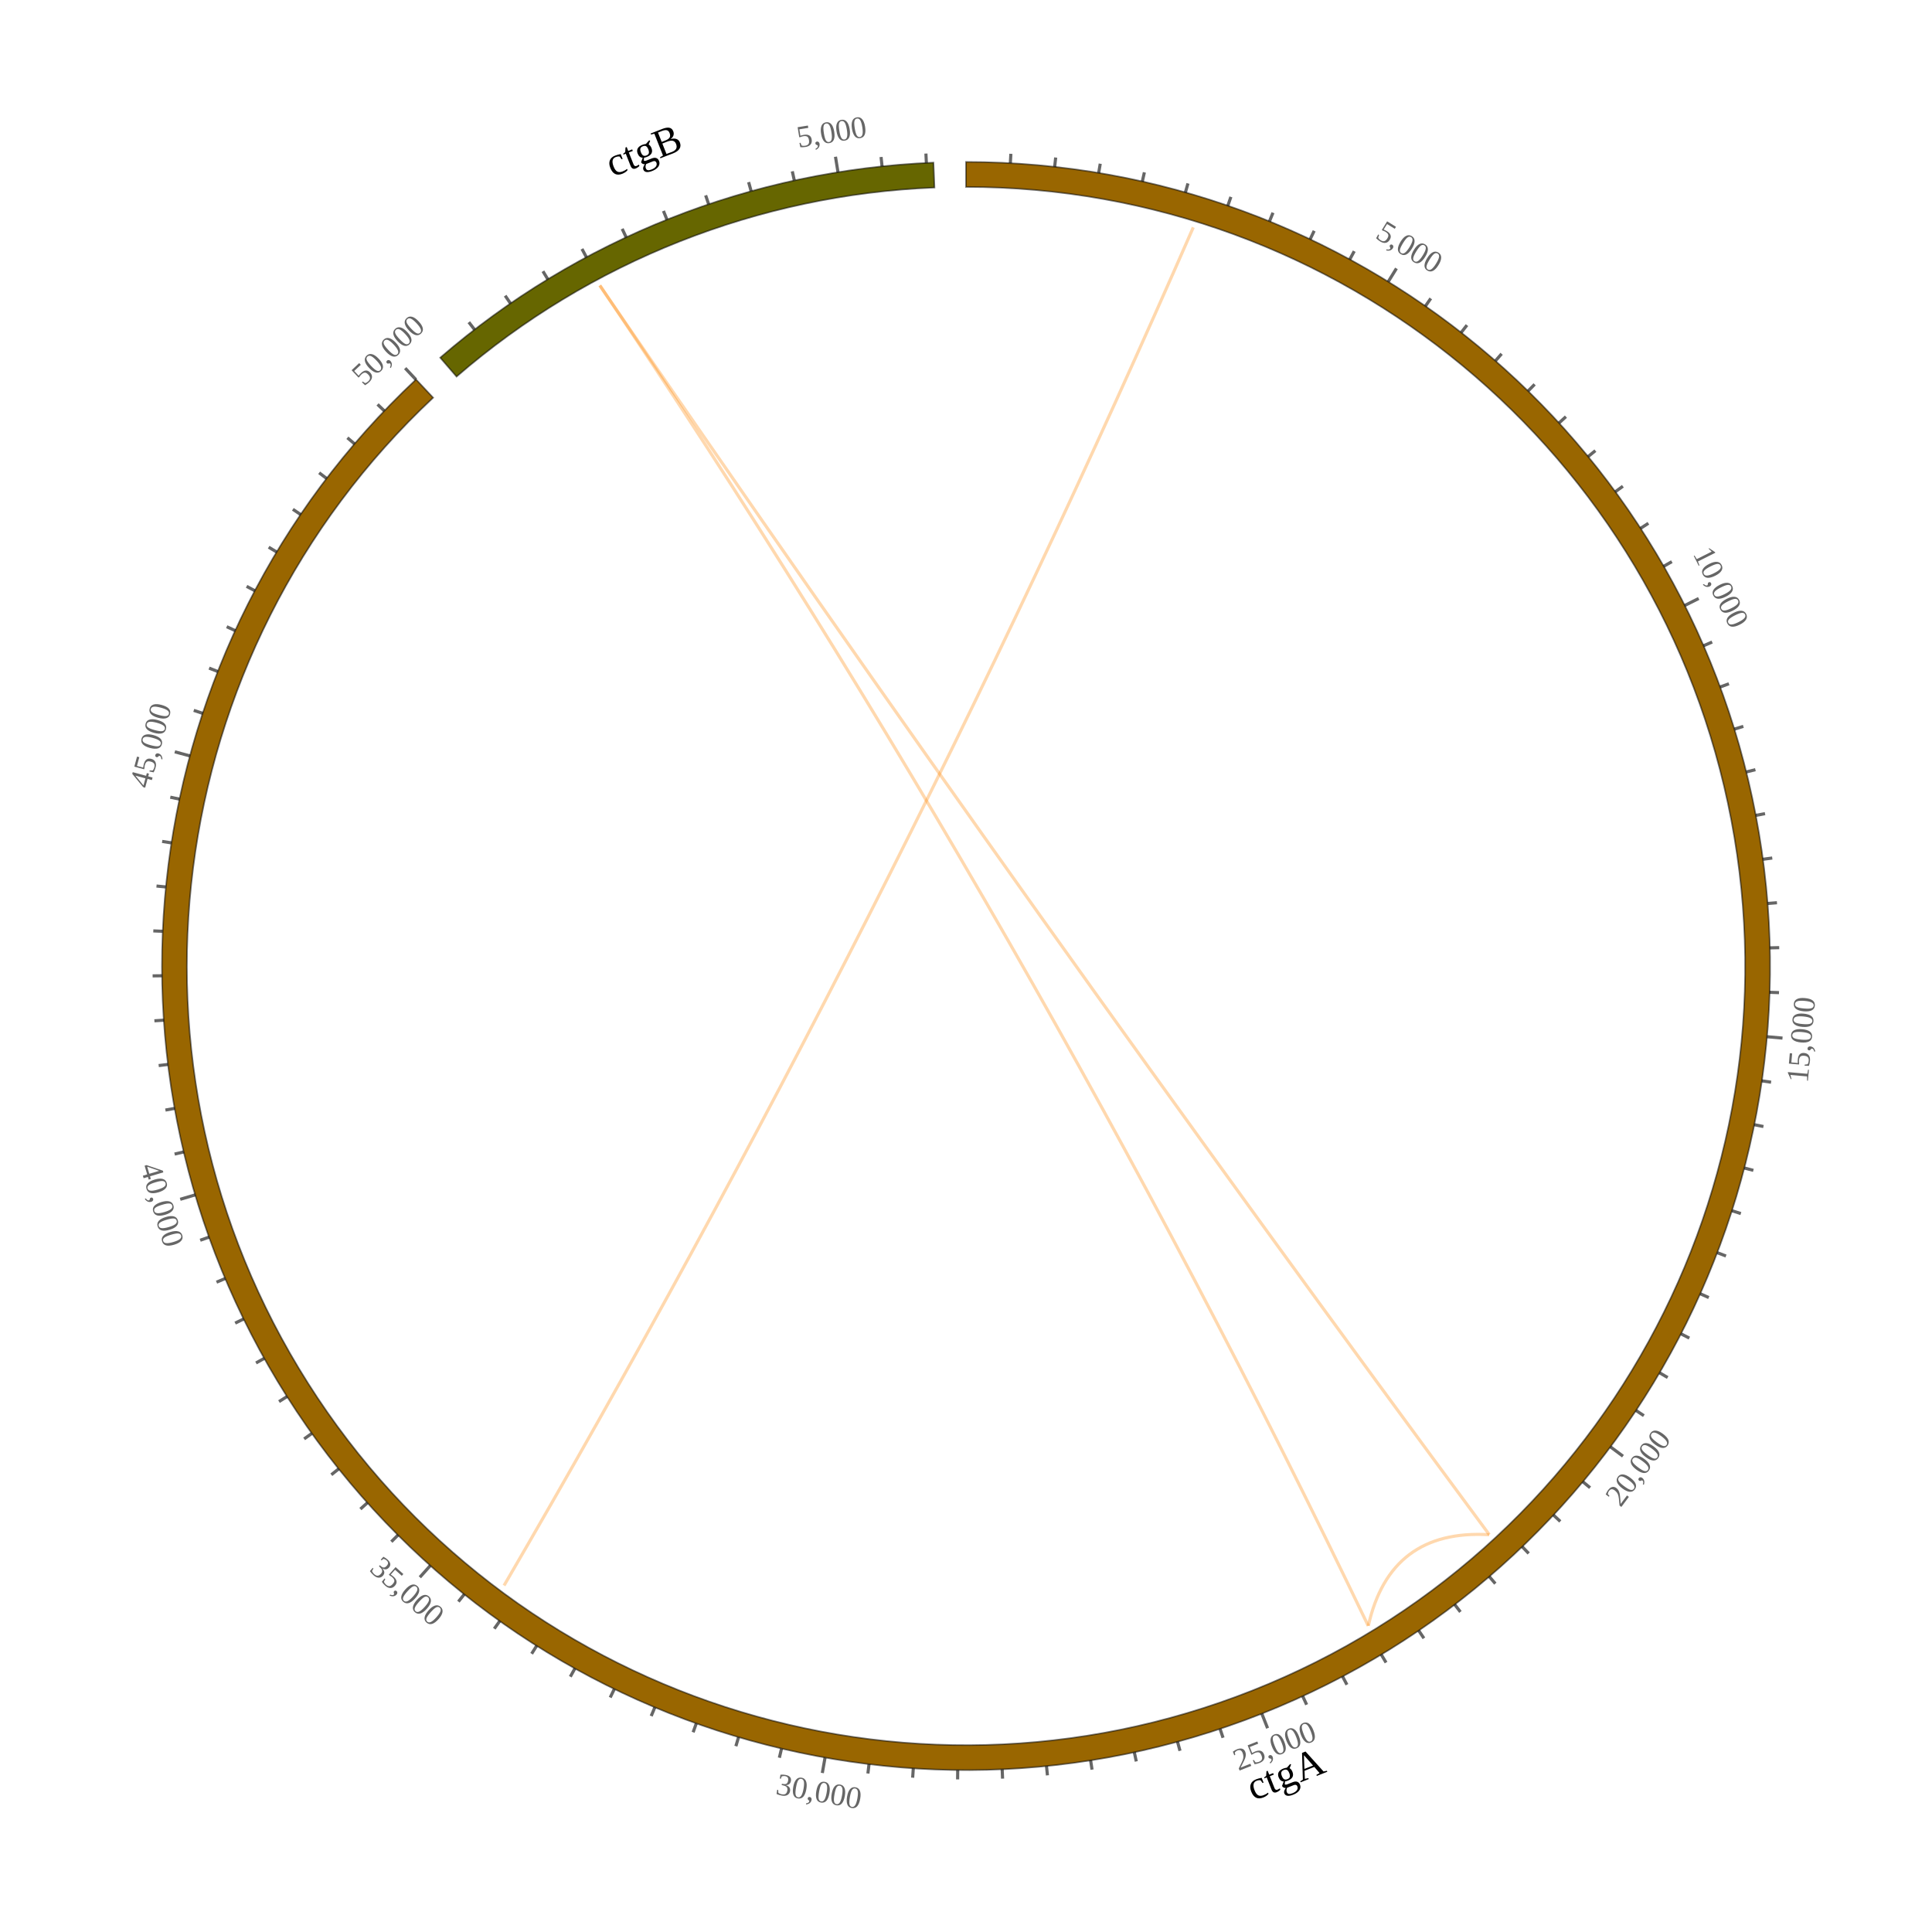
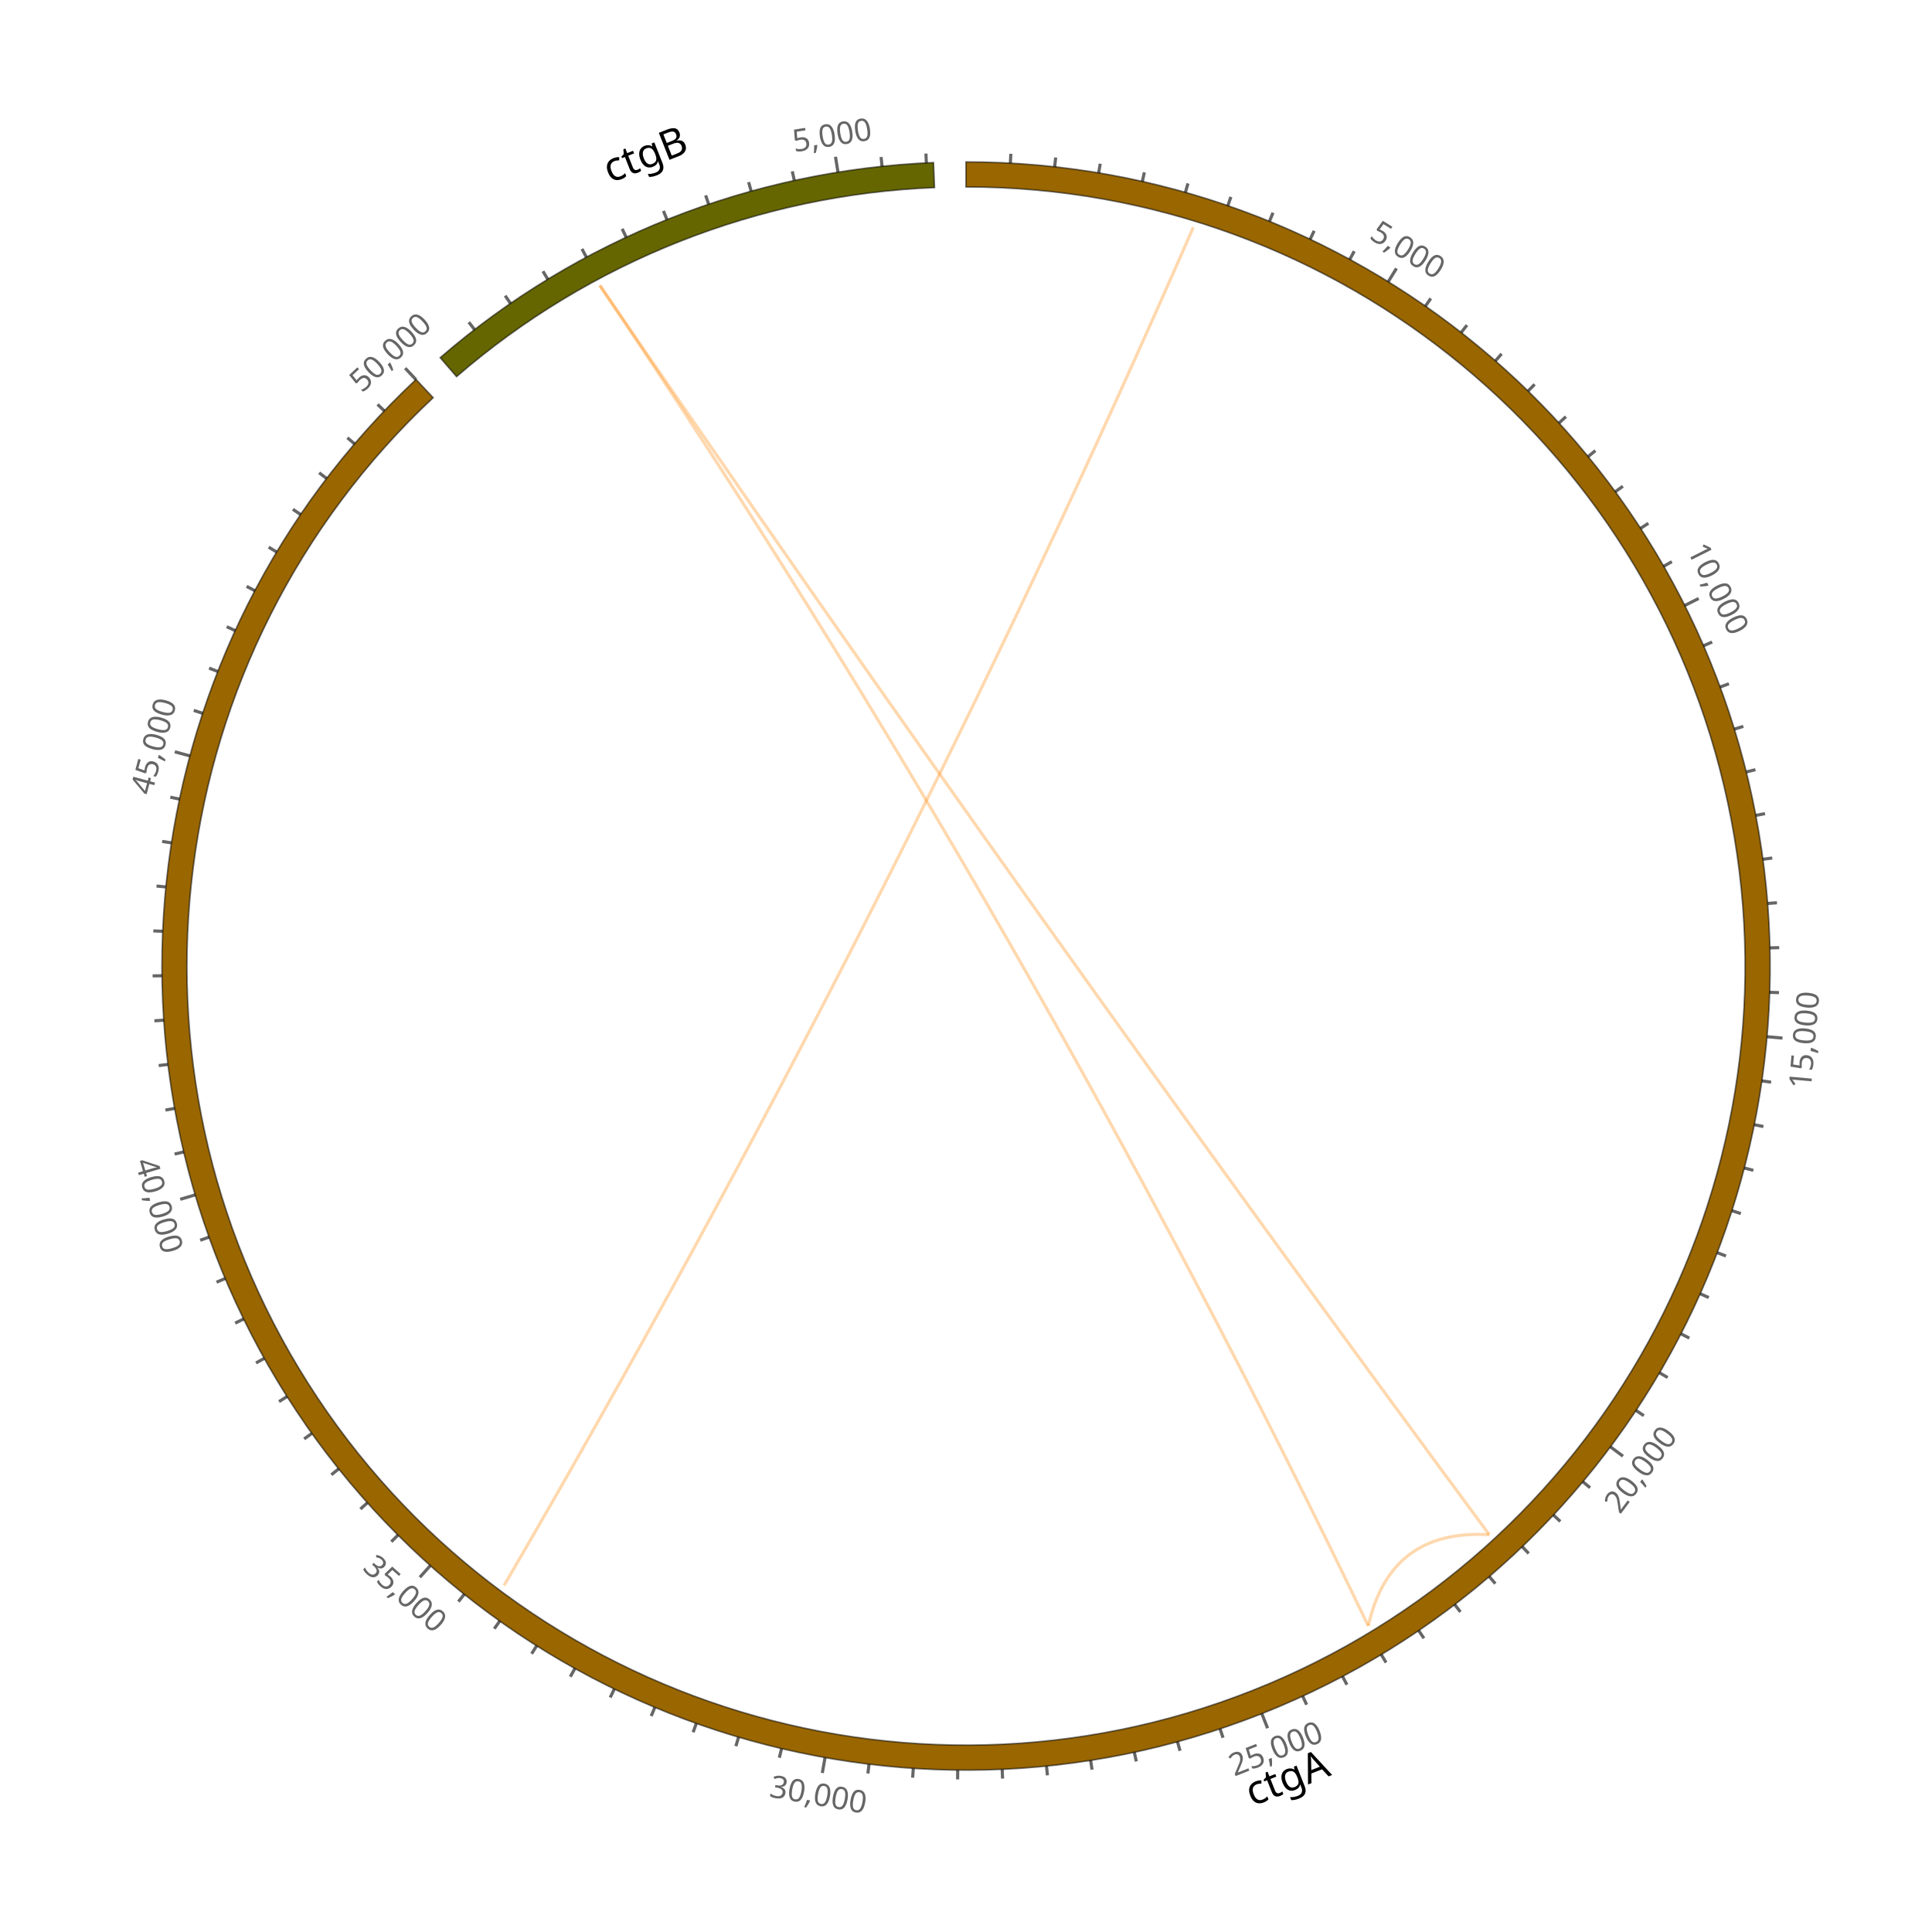
- <svg xmlns="http://www.w3.org/2000/svg" width="618" height="618" viewBox="0 0 618 618">
+ <svg xmlns="http://www.w3.org/2000/svg" width="618" height="618" viewBox="0 0 618 618" font-family="sans-serif">
  <rect width="618" height="618" fill="#ffffff" />
  <g transform="translate(309,309) rotate(-90)">
    <text x="0" y="0" font-size="13" font-weight="500" letter-spacing="0.007em" text-anchor="middle" dominant-baseline="middle" transform="translate(-259.63,102.68) rotate(68.42)" fill="#000000">ctgA</text>
    <path d="M 257.2 0 A 257.2 257.2 0 0 1 -239.17 94.59 A 257.2 257.2 0 0 1 187.62 -175.92 L 181.79 -170.45 A 249.2 249.2 0 0 0 -231.74 91.65 A 249.2 249.2 0 0 0 249.2 0 Z" fill="#996600" stroke="rgb(0,0,0)" stroke-opacity="0.522" stroke-width="0.5" />
    <g stroke="rgb(0,0,0)" data-testid="ruler-ticks" stroke-opacity="0.6">
      <g>
        <line x1="256.81" y1="14.19" x2="259.8" y2="14.35" />
      </g>
      <g>
        <line x1="255.63" y1="28.36" x2="258.61" y2="28.69" />
      </g>
      <g>
        <line x1="253.67" y1="42.44" x2="256.63" y2="42.94" />
      </g>
      <g>
        <line x1="250.94" y1="56.4" x2="253.87" y2="57.06" />
      </g>
      <g>
        <line x1="247.44" y1="70.18" x2="250.33" y2="71" />
      </g>
      <g>
        <line x1="243.18" y1="83.75" x2="246.02" y2="84.73" />
      </g>
      <g>
        <line x1="238.18" y1="97.07" x2="240.96" y2="98.2" />
      </g>
      <g>
        <line x1="232.45" y1="110.08" x2="235.16" y2="111.37" />
      </g>
      <g>
        <line x1="226.01" y1="122.76" x2="228.65" y2="124.19" />
      </g>
      <g>
        <line x1="218.88" y1="135.06" x2="223.14" y2="137.69" />
        <text font-size="10" text-anchor="middle" dominant-baseline="middle" transform="translate(229.09,141.37) rotate(121.68)" fill="rgb(0,0,0)" stroke="none" fill-opacity="0.6">5,000</text>
      </g>
      <g>
        <line x1="211.08" y1="146.96" x2="213.54" y2="148.67" />
      </g>
      <g>
        <line x1="202.64" y1="158.4" x2="205" y2="160.25" />
      </g>
      <g>
        <line x1="193.57" y1="169.36" x2="195.83" y2="171.33" />
      </g>
      <g>
        <line x1="183.92" y1="179.8" x2="186.06" y2="181.89" />
      </g>
      <g>
        <line x1="173.7" y1="189.69" x2="175.72" y2="191.9" />
      </g>
      <g>
        <line x1="162.95" y1="199" x2="164.85" y2="201.32" />
      </g>
      <g>
        <line x1="151.7" y1="207.7" x2="153.47" y2="210.12" />
      </g>
      <g>
        <line x1="139.99" y1="215.77" x2="141.62" y2="218.28" />
      </g>
      <g>
        <line x1="127.85" y1="223.17" x2="129.34" y2="225.78" />
      </g>
      <g>
        <line x1="115.32" y1="229.9" x2="117.56" y2="234.37" />
        <text font-size="10" text-anchor="middle" dominant-baseline="middle" transform="translate(120.7,240.62) rotate(153.36)" fill="rgb(0,0,0)" stroke="none" fill-opacity="0.6">10,000</text>
      </g>
      <g>
        <line x1="102.44" y1="235.92" x2="103.63" y2="238.67" />
      </g>
      <g>
        <line x1="89.24" y1="241.22" x2="90.28" y2="244.04" />
      </g>
      <g>
        <line x1="75.77" y1="245.79" x2="76.66" y2="248.65" />
      </g>
      <g>
        <line x1="62.07" y1="249.6" x2="62.8" y2="252.51" />
      </g>
      <g>
        <line x1="48.18" y1="252.65" x2="48.74" y2="255.59" />
      </g>
      <g>
        <line x1="34.14" y1="254.92" x2="34.54" y2="257.9" />
      </g>
      <g>
        <line x1="20" y1="256.42" x2="20.24" y2="259.41" />
      </g>
      <g>
        <line x1="5.8" y1="257.13" x2="5.87" y2="260.13" />
      </g>
      <g>
        <line x1="-8.42" y1="257.06" x2="-8.52" y2="260.06" />
      </g>
      <g>
        <line x1="-22.62" y1="256.2" x2="-23.06" y2="261.18" />
        <text font-size="10" text-anchor="middle" dominant-baseline="middle" transform="translate(-23.67,268.16) rotate(5.04)" fill="rgb(0,0,0)" stroke="none" fill-opacity="0.6">15,000</text>
      </g>
      <g>
        <line x1="-36.74" y1="254.56" x2="-37.17" y2="257.53" />
      </g>
      <g>
        <line x1="-50.76" y1="252.14" x2="-51.35" y2="255.08" />
      </g>
      <g>
        <line x1="-64.61" y1="248.95" x2="-65.37" y2="251.86" />
      </g>
      <g>
        <line x1="-78.28" y1="245" x2="-79.19" y2="247.86" />
      </g>
      <g>
        <line x1="-91.7" y1="240.3" x2="-92.77" y2="243.1" />
      </g>
      <g>
        <line x1="-104.84" y1="234.86" x2="-106.06" y2="237.6" />
      </g>
      <g>
        <line x1="-117.66" y1="228.71" x2="-119.03" y2="231.38" />
      </g>
      <g>
        <line x1="-130.12" y1="221.86" x2="-131.64" y2="224.45" />
      </g>
      <g>
        <line x1="-142.18" y1="214.33" x2="-143.84" y2="216.83" />
      </g>
      <g>
        <line x1="-153.81" y1="206.14" x2="-156.8" y2="210.15" />
        <text font-size="10" text-anchor="middle" dominant-baseline="middle" transform="translate(-160.99,215.76) rotate(36.73)" fill="rgb(0,0,0)" stroke="none" fill-opacity="0.6">20,000</text>
      </g>
      <g>
        <line x1="-164.97" y1="197.32" x2="-166.89" y2="199.63" />
      </g>
      <g>
        <line x1="-175.62" y1="187.9" x2="-177.67" y2="190.1" />
      </g>
      <g>
        <line x1="-185.74" y1="177.91" x2="-187.91" y2="179.99" />
      </g>
      <g>
        <line x1="-195.29" y1="167.37" x2="-197.57" y2="169.32" />
      </g>
      <g>
        <line x1="-204.24" y1="156.32" x2="-206.62" y2="158.15" />
      </g>
      <g>
        <line x1="-212.57" y1="144.8" x2="-215.05" y2="146.48" />
      </g>
      <g>
        <line x1="-220.25" y1="132.83" x2="-222.82" y2="134.37" />
      </g>
      <g>
        <line x1="-227.25" y1="120.45" x2="-229.9" y2="121.85" />
      </g>
      <g>
        <line x1="-233.56" y1="107.7" x2="-236.29" y2="108.96" />
      </g>
      <g>
        <line x1="-239.16" y1="94.63" x2="-243.81" y2="96.47" />
        <text font-size="10" text-anchor="middle" dominant-baseline="middle" transform="translate(-250.32,99.05) rotate(68.41)" fill="rgb(0,0,0)" stroke="none" fill-opacity="0.6">25,000</text>
      </g>
      <g>
        <line x1="-244.02" y1="81.27" x2="-246.87" y2="82.22" />
      </g>
      <g>
        <line x1="-248.14" y1="67.66" x2="-251.04" y2="68.45" />
      </g>
      <g>
        <line x1="-251.5" y1="53.84" x2="-254.44" y2="54.47" />
      </g>
      <g>
        <line x1="-254.09" y1="39.86" x2="-257.06" y2="40.32" />
      </g>
      <g>
        <line x1="-255.91" y1="25.75" x2="-258.89" y2="26.05" />
      </g>
      <g>
        <line x1="-256.94" y1="11.57" x2="-259.94" y2="11.7" />
      </g>
      <g>
        <line x1="-257.19" y1="-2.65" x2="-260.19" y2="-2.68" />
      </g>
      <g>
        <line x1="-256.65" y1="-16.86" x2="-259.64" y2="-17.06" />
      </g>
      <g>
        <line x1="-255.32" y1="-31.02" x2="-258.3" y2="-31.38" />
      </g>
      <g>
        <line x1="-253.22" y1="-45.09" x2="-258.14" y2="-45.96" />
        <text font-size="10" text-anchor="middle" dominant-baseline="middle" transform="translate(-265.03,-47.19) rotate(100.1)" fill="rgb(0,0,0)" stroke="none" fill-opacity="0.6">30,000</text>
      </g>
      <g>
        <line x1="-250.34" y1="-59.01" x2="-253.26" y2="-59.7" />
      </g>
      <g>
        <line x1="-246.69" y1="-72.76" x2="-249.57" y2="-73.61" />
      </g>
      <g>
        <line x1="-242.3" y1="-86.28" x2="-245.12" y2="-87.29" />
      </g>
      <g>
        <line x1="-237.16" y1="-99.54" x2="-239.92" y2="-100.7" />
      </g>
      <g>
        <line x1="-231.29" y1="-112.5" x2="-233.99" y2="-113.81" />
      </g>
      <g>
        <line x1="-224.72" y1="-125.11" x2="-227.34" y2="-126.57" />
      </g>
      <g>
        <line x1="-217.46" y1="-137.34" x2="-220" y2="-138.94" />
      </g>
      <g>
        <line x1="-209.54" y1="-149.15" x2="-211.98" y2="-150.89" />
      </g>
      <g>
        <line x1="-200.98" y1="-160.5" x2="-203.32" y2="-162.37" />
      </g>
      <g>
        <line x1="-191.8" y1="-171.36" x2="-195.53" y2="-174.7" />
        <text font-size="10" text-anchor="middle" dominant-baseline="middle" transform="translate(-200.75,-179.36) rotate(131.78)" fill="rgb(0,0,0)" stroke="none" fill-opacity="0.6">35,000</text>
      </g>
      <g>
        <line x1="-182.03" y1="-181.7" x2="-184.16" y2="-183.82" />
      </g>
      <g>
        <line x1="-171.71" y1="-191.49" x2="-173.71" y2="-193.72" />
      </g>
      <g>
        <line x1="-160.87" y1="-200.68" x2="-162.74" y2="-203.02" />
      </g>
      <g>
        <line x1="-149.53" y1="-209.27" x2="-151.27" y2="-211.71" />
      </g>
      <g>
        <line x1="-137.73" y1="-217.21" x2="-139.34" y2="-219.75" />
      </g>
      <g>
        <line x1="-125.52" y1="-224.49" x2="-126.98" y2="-227.11" />
      </g>
      <g>
        <line x1="-112.92" y1="-231.09" x2="-114.23" y2="-233.78" />
      </g>
      <g>
        <line x1="-99.97" y1="-236.98" x2="-101.14" y2="-239.74" />
      </g>
      <g>
        <line x1="-86.72" y1="-242.14" x2="-87.73" y2="-244.96" />
      </g>
      <g>
        <line x1="-73.21" y1="-246.56" x2="-74.63" y2="-251.35" />
        <text font-size="10" text-anchor="middle" dominant-baseline="middle" transform="translate(-76.62,-258.07) rotate(163.46)" fill="rgb(0,0,0)" stroke="none" fill-opacity="0.6">40,000</text>
      </g>
      <g>
        <line x1="-59.47" y1="-250.23" x2="-60.16" y2="-253.15" />
      </g>
      <g>
        <line x1="-45.55" y1="-253.14" x2="-46.08" y2="-256.09" />
      </g>
      <g>
        <line x1="-31.49" y1="-255.27" x2="-31.85" y2="-258.24" />
      </g>
      <g>
        <line x1="-17.33" y1="-256.62" x2="-17.53" y2="-259.61" />
      </g>
      <g>
        <line x1="-3.12" y1="-257.18" x2="-3.16" y2="-260.18" />
      </g>
      <g>
        <line x1="11.1" y1="-256.96" x2="11.23" y2="-259.96" />
      </g>
      <g>
        <line x1="25.29" y1="-255.95" x2="25.58" y2="-258.94" />
      </g>
      <g>
        <line x1="39.39" y1="-254.17" x2="39.85" y2="-257.13" />
      </g>
      <g>
        <line x1="53.38" y1="-251.6" x2="54" y2="-254.53" />
      </g>
      <g>
        <line x1="67.21" y1="-248.26" x2="68.51" y2="-253.09" />
        <text font-size="10" text-anchor="middle" dominant-baseline="middle" transform="translate(70.34,-259.85) rotate(375.15)" fill="rgb(0,0,0)" stroke="none" fill-opacity="0.6">45,000</text>
      </g>
      <g>
        <line x1="80.82" y1="-244.17" x2="81.77" y2="-247.02" />
      </g>
      <g>
        <line x1="94.2" y1="-239.33" x2="95.29" y2="-242.12" />
      </g>
      <g>
        <line x1="107.28" y1="-233.76" x2="108.53" y2="-236.48" />
      </g>
      <g>
        <line x1="120.04" y1="-227.47" x2="121.44" y2="-230.12" />
      </g>
      <g>
        <line x1="132.42" y1="-220.49" x2="133.97" y2="-223.06" />
      </g>
      <g>
        <line x1="144.41" y1="-212.83" x2="146.09" y2="-215.32" />
      </g>
      <g>
        <line x1="155.95" y1="-204.53" x2="157.77" y2="-206.91" />
      </g>
      <g>
        <line x1="167.02" y1="-195.59" x2="168.97" y2="-197.88" />
      </g>
      <g>
        <line x1="177.57" y1="-186.06" x2="179.64" y2="-188.23" />
      </g>
      <g>
        <line x1="187.59" y1="-175.97" x2="191.23" y2="-179.39" />
        <text font-size="10" text-anchor="middle" dominant-baseline="middle" transform="translate(196.34,-184.17) rotate(406.83)" fill="rgb(0,0,0)" stroke="none" fill-opacity="0.6">50,000</text>
      </g>
    </g>
    <text x="0" y="0" font-size="13" font-weight="500" letter-spacing="0.007em" text-anchor="middle" dominant-baseline="middle" transform="translate(259.63,-102.68) rotate(428.42)" fill="#000000">ctgB</text>
    <path d="M 194.59 -168.19 A 257.2 257.2 0 0 1 256.99 -10.4 L 249 -10.08 A 249.2 249.2 0 0 0 188.53 -162.96 Z" fill="#666600" stroke="rgb(0,0,0)" stroke-opacity="0.522" stroke-width="0.5" />
    <g stroke="rgb(0,0,0)" data-testid="ruler-ticks" stroke-opacity="0.6">
      <g>
        <line x1="203.57" y1="-157.2" x2="205.94" y2="-159.04" />
      </g>
      <g>
        <line x1="211.94" y1="-145.71" x2="214.42" y2="-147.41" />
      </g>
      <g>
        <line x1="219.67" y1="-133.77" x2="222.24" y2="-135.33" />
      </g>
      <g>
        <line x1="226.73" y1="-121.43" x2="229.38" y2="-122.84" />
      </g>
      <g>
        <line x1="233.1" y1="-108.71" x2="235.81" y2="-109.98" />
      </g>
      <g>
        <line x1="238.75" y1="-95.66" x2="241.53" y2="-96.78" />
      </g>
      <g>
        <line x1="243.67" y1="-82.32" x2="246.51" y2="-83.28" />
      </g>
      <g>
        <line x1="247.85" y1="-68.73" x2="250.74" y2="-69.53" />
      </g>
      <g>
        <line x1="251.27" y1="-54.92" x2="254.2" y2="-55.56" />
      </g>
      <g>
        <line x1="253.92" y1="-40.95" x2="258.86" y2="-41.75" />
        <text font-size="10" text-anchor="middle" dominant-baseline="middle" transform="translate(265.77,-42.86) rotate(440.84)" fill="rgb(0,0,0)" stroke="none" fill-opacity="0.6">5,000</text>
      </g>
      <g>
        <line x1="255.79" y1="-26.85" x2="258.78" y2="-27.17" />
      </g>
      <g>
        <line x1="256.89" y1="-12.68" x2="259.88" y2="-12.82" />
      </g>
    </g>
    <g data-testid="ring-overlay" pointer-events="none" />
    <g data-testid="structuralVariantChordRenderer" data-chord-count="4" pointer-events="none">
      <path data-testid="chord-vcf-66133" d="M 236.27 72.7 Q 12.66 -24.94 -198.17 -147.77" opacity="0.32" fill="none" stroke-width="1" stroke-opacity="1" stroke="#ff8500" />
      <path data-testid="chord-vcf-66183" d="M -181.91 167.39 Q 15.35 21.55 217.68 -117.14" opacity="0.32" fill="none" stroke-width="1" stroke-opacity="1" stroke="#ff8500" />
      <path data-testid="chord-vcf-66233" d="M -181.92 167.37 Q -180.04 135.63 -211.06 128.69" opacity="0.32" fill="none" stroke-width="1" stroke-opacity="1" stroke="#ff8500" />
      <path data-testid="chord-vcf-66361" d="M -211.08 128.67 Q 12.33 21.52 217.7 -117.12" opacity="0.32" fill="none" stroke-width="1" stroke-opacity="1" stroke="#ff8500" />
    </g>
  </g>
</svg>
